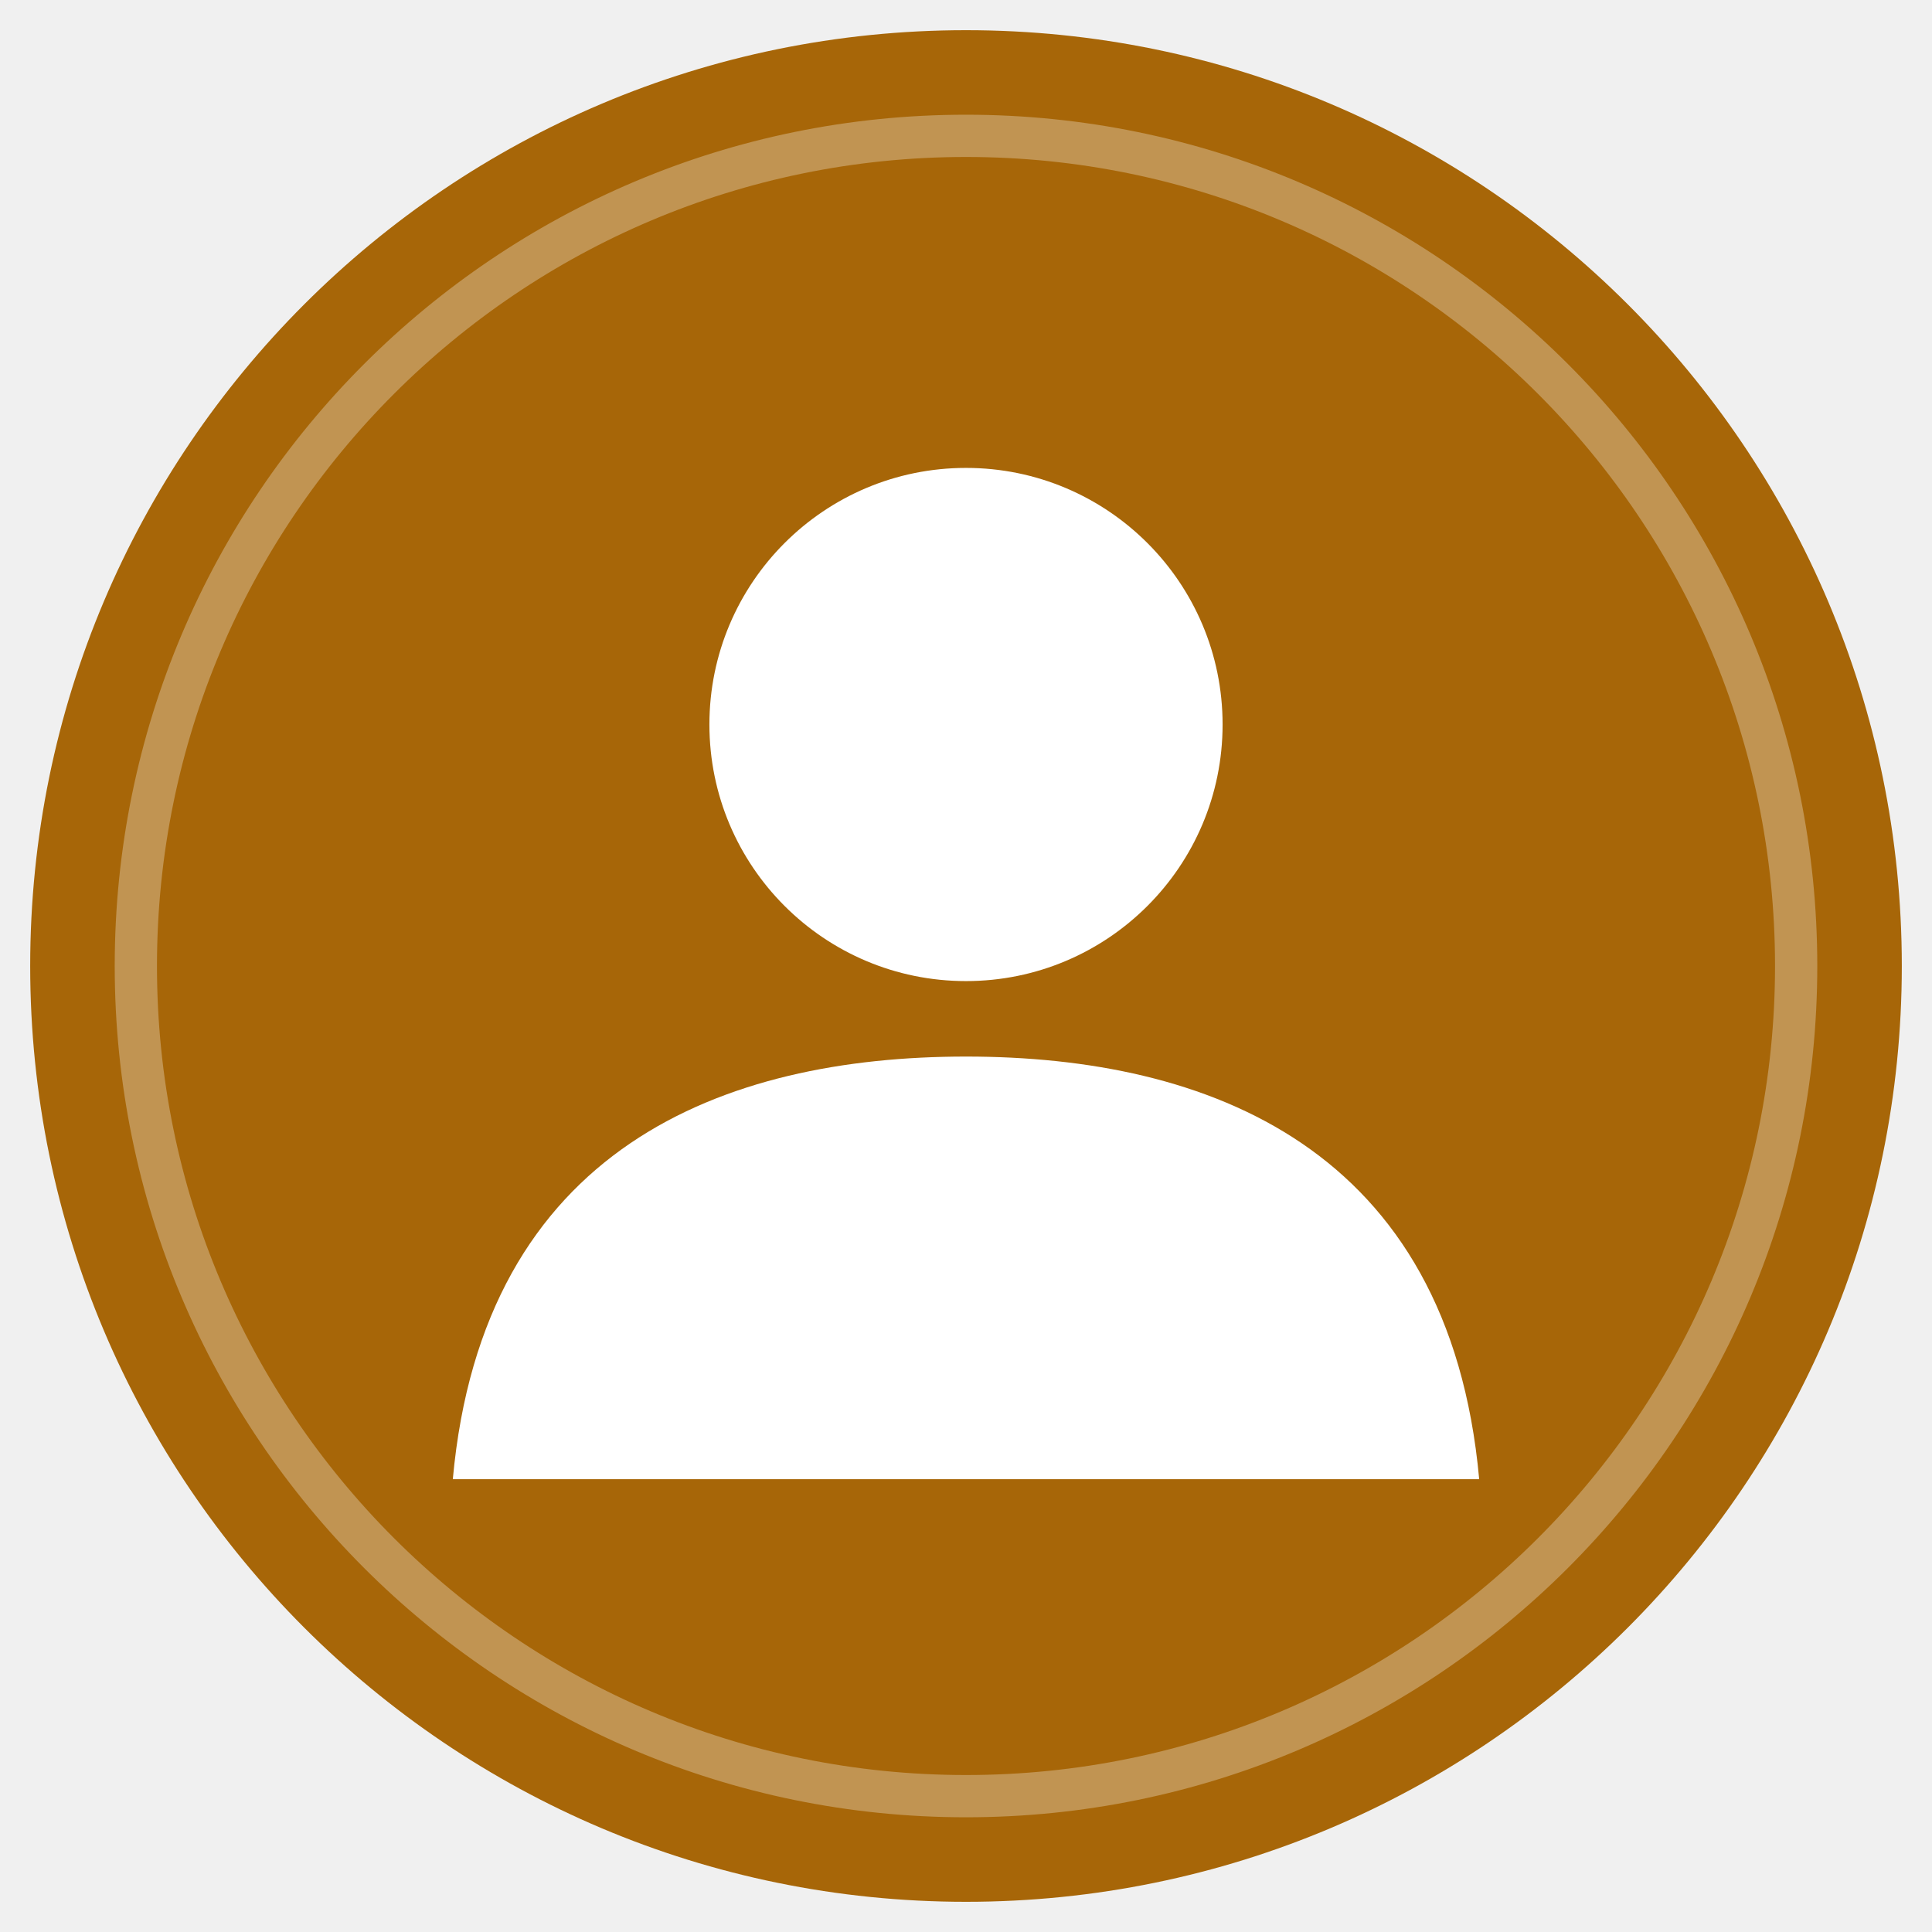
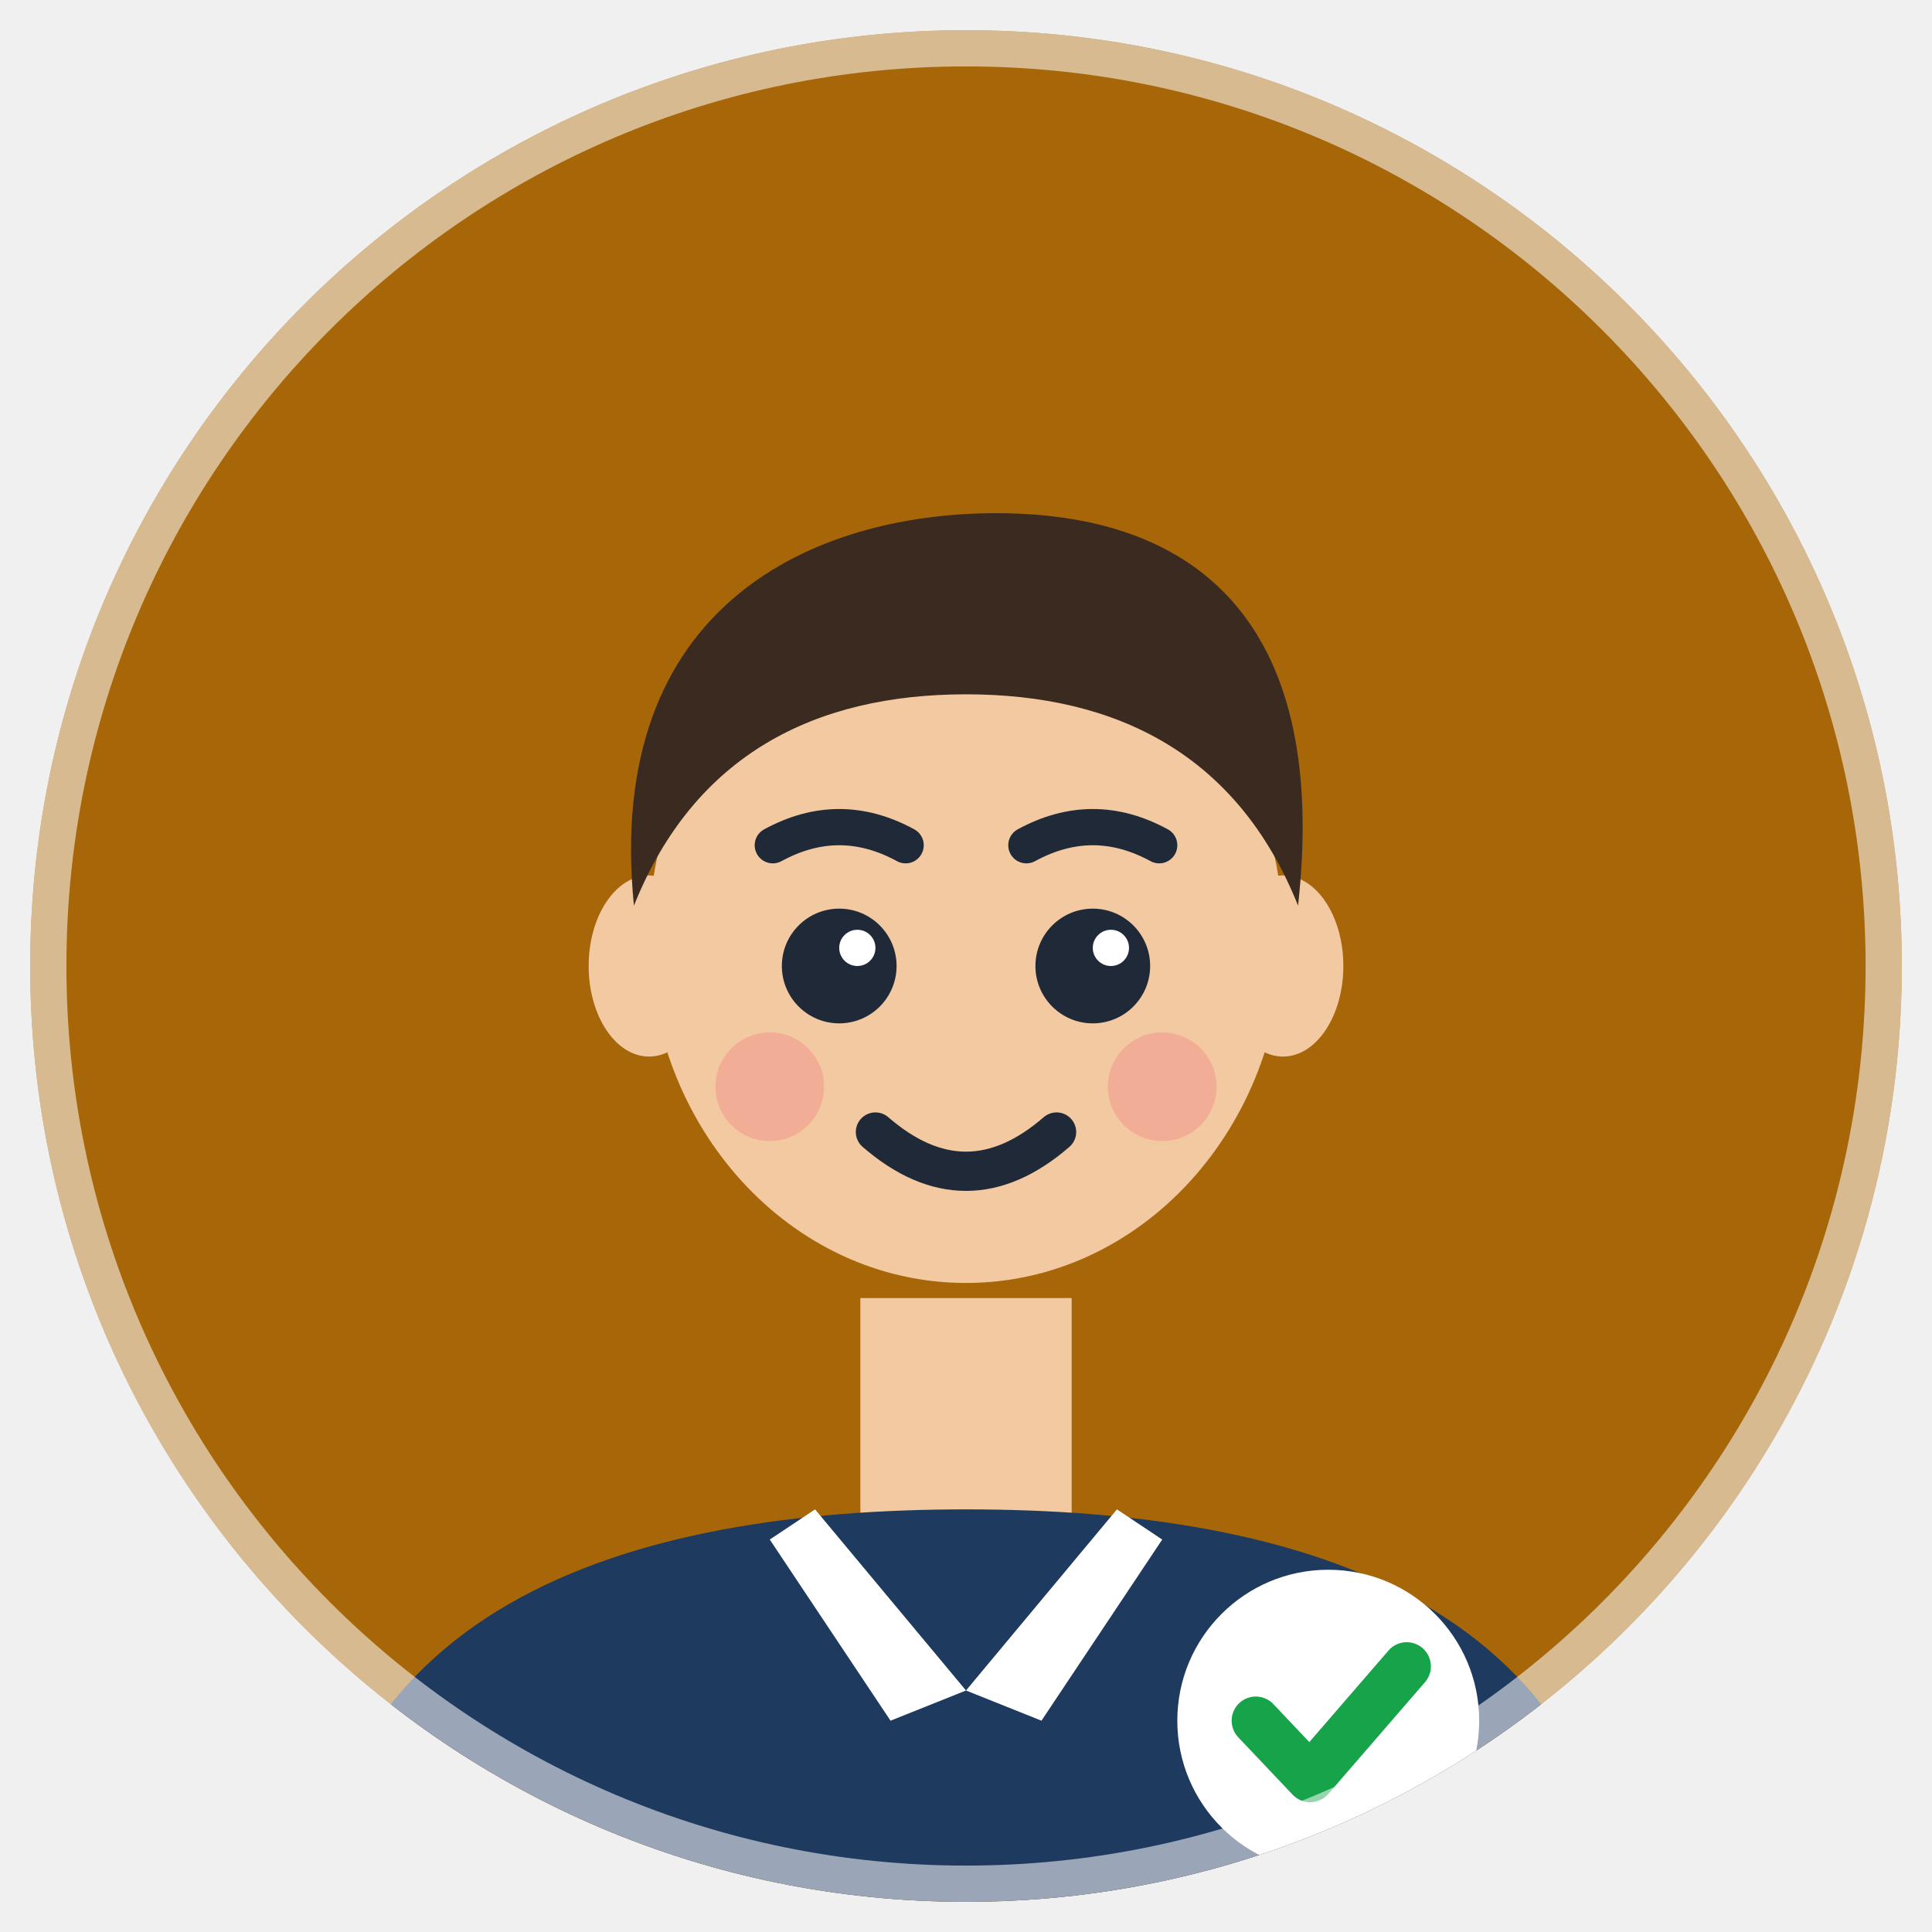
<svg xmlns="http://www.w3.org/2000/svg" viewBox="0 0 64 64" width="64" height="64">
+   <defs>
+     <clipPath id="clip-gokhan">
+       <circle cx="32" cy="32" r="31" />
+     </clipPath>
+   </defs>
  <circle cx="32" cy="32" r="31" fill="#A76608" />
-   <circle cx="32" cy="32" r="27.5" fill="none" stroke="#FFFFFF" stroke-opacity=".3" stroke-width="1.4" />
-   <circle cx="32" cy="24" r="8.5" fill="#FFFFFF" />
-   <path d="M15 49 C16 38 24 35 32 35 C40 35 48 38 49 49 Z" fill="#FFFFFF" />
+   <g clip-path="url(#clip-gokhan)">
+     <rect x="28.5" y="43" width="7" height="9" fill="#F2C9A0" />
+     <path d="M10 66 C10 53 21.0 50 32 50 C43.0 50 54 53 54 66 Z" fill="#1E3A5F" />
+     <path d="M27 50 L32 56 L29.5 57 L25.5 51 Z M37 50 L32 56 L34.5 57 L38.5 51 Z" fill="#FFFFFF" />
+     <ellipse cx="21.5" cy="32" rx="2" ry="3" fill="#F2C9A0" />
+     <ellipse cx="42.5" cy="32" rx="2" ry="3" fill="#F2C9A0" />
+     <ellipse cx="32" cy="31" rx="10.5" ry="11.5" fill="#F2C9A0" />
+     <path d="M21 30 C20 20 27 17 33 17 C40 17 44 21 43 30 C41 25 37 23 32 23 C27 23 23 25 21 30 Z" fill="#3B2A20" />
+     <path d="M25.6 28 Q27.8 26.8 30.0 28" stroke="#1F2937" stroke-width="1.2" fill="none" stroke-linecap="round" />
+     <path d="M34.0 28 Q36.2 26.8 38.4 28" stroke="#1F2937" stroke-width="1.2" fill="none" stroke-linecap="round" />
+     <circle cx="27.8" cy="32" r="1.9" fill="#1F2937" />
+     <circle cx="28.4" cy="31.4" r="0.6" fill="#FFFFFF" />
+     <circle cx="36.2" cy="32" r="1.9" fill="#1F2937" />
+     <circle cx="36.8" cy="31.4" r="0.6" fill="#FFFFFF" />
+     <circle cx="25.5" cy="36" r="1.8" fill="#F28C8C" opacity=".45" />
+     <circle cx="38.5" cy="36" r="1.8" fill="#F28C8C" opacity=".45" />
+     <path d="M29 37.5 Q32 40.1 35 37.5" stroke="#1F2937" stroke-width="1.3" fill="none" stroke-linecap="round" />
+     <circle cx="44" cy="57" r="5" fill="#FFFFFF" />
+     <path d="M41.6 57 L43.4 58.9 L46.6 55.2" stroke="#16A34A" stroke-width="1.6" fill="none" stroke-linecap="round" stroke-linejoin="round" />
+   </g>
+   <circle cx="32" cy="32" r="30.4" fill="none" stroke="#FFFFFF" stroke-opacity=".55" stroke-width="1.2" />
</svg>
